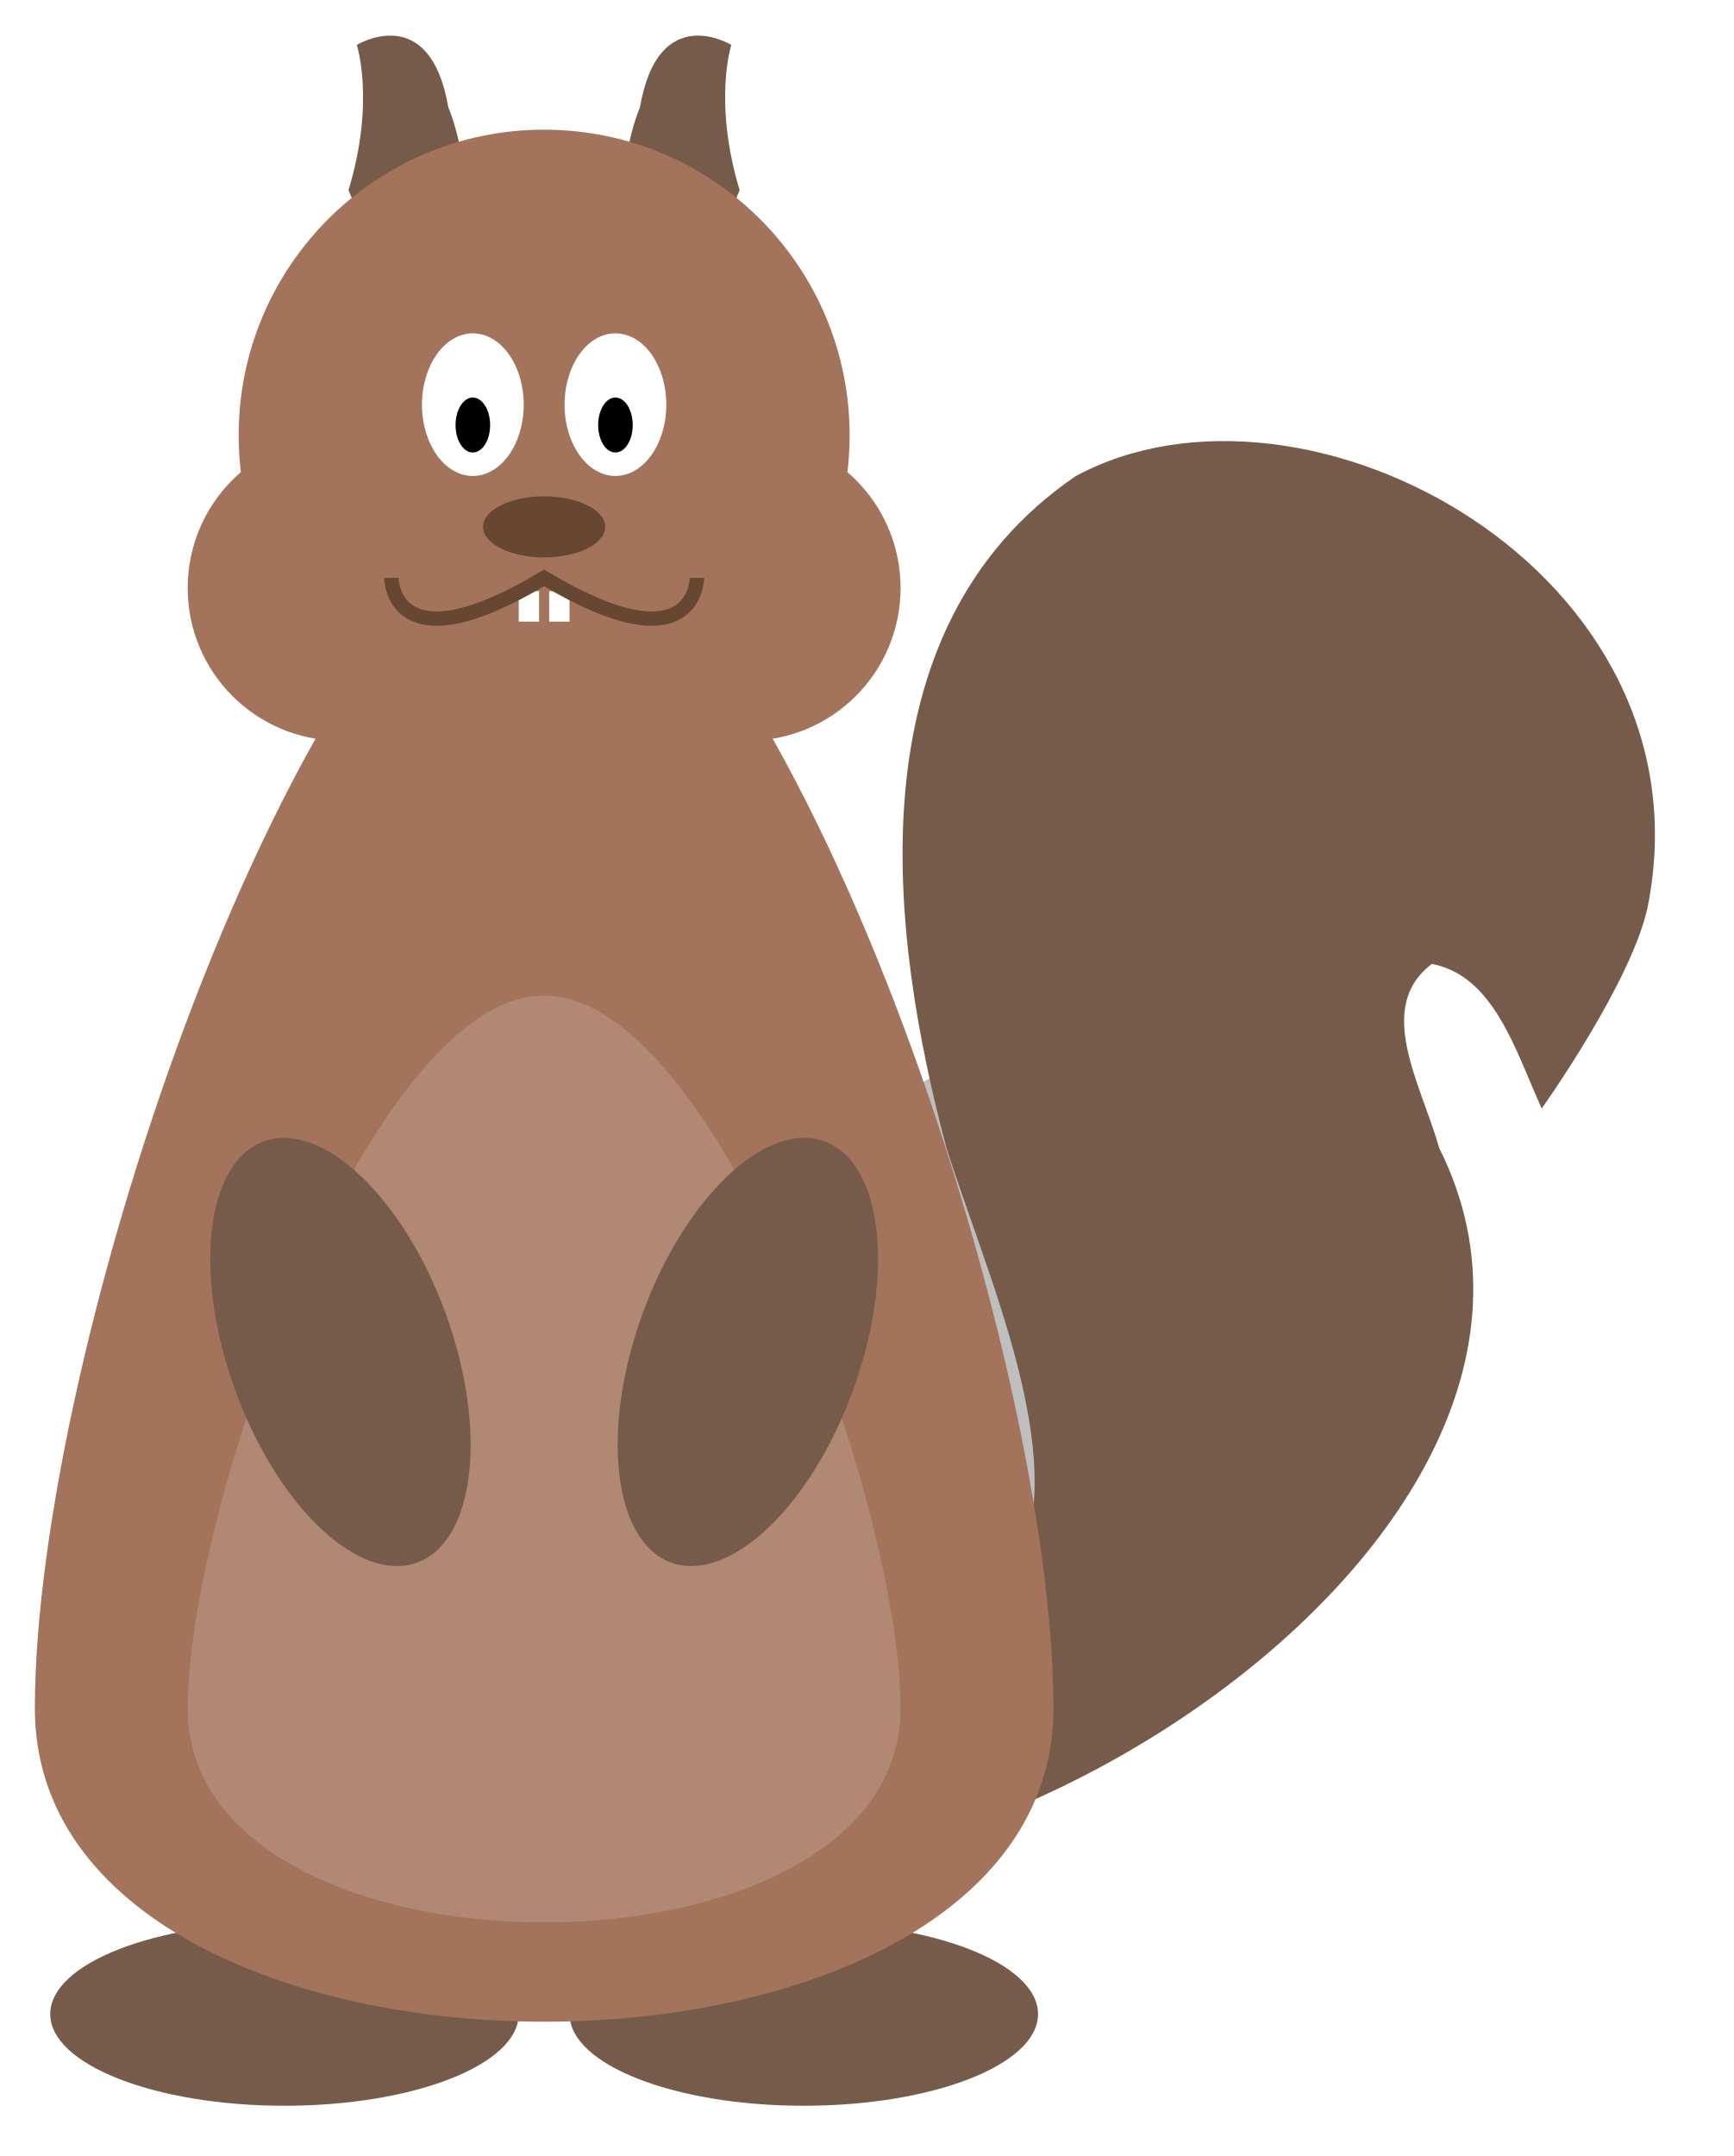
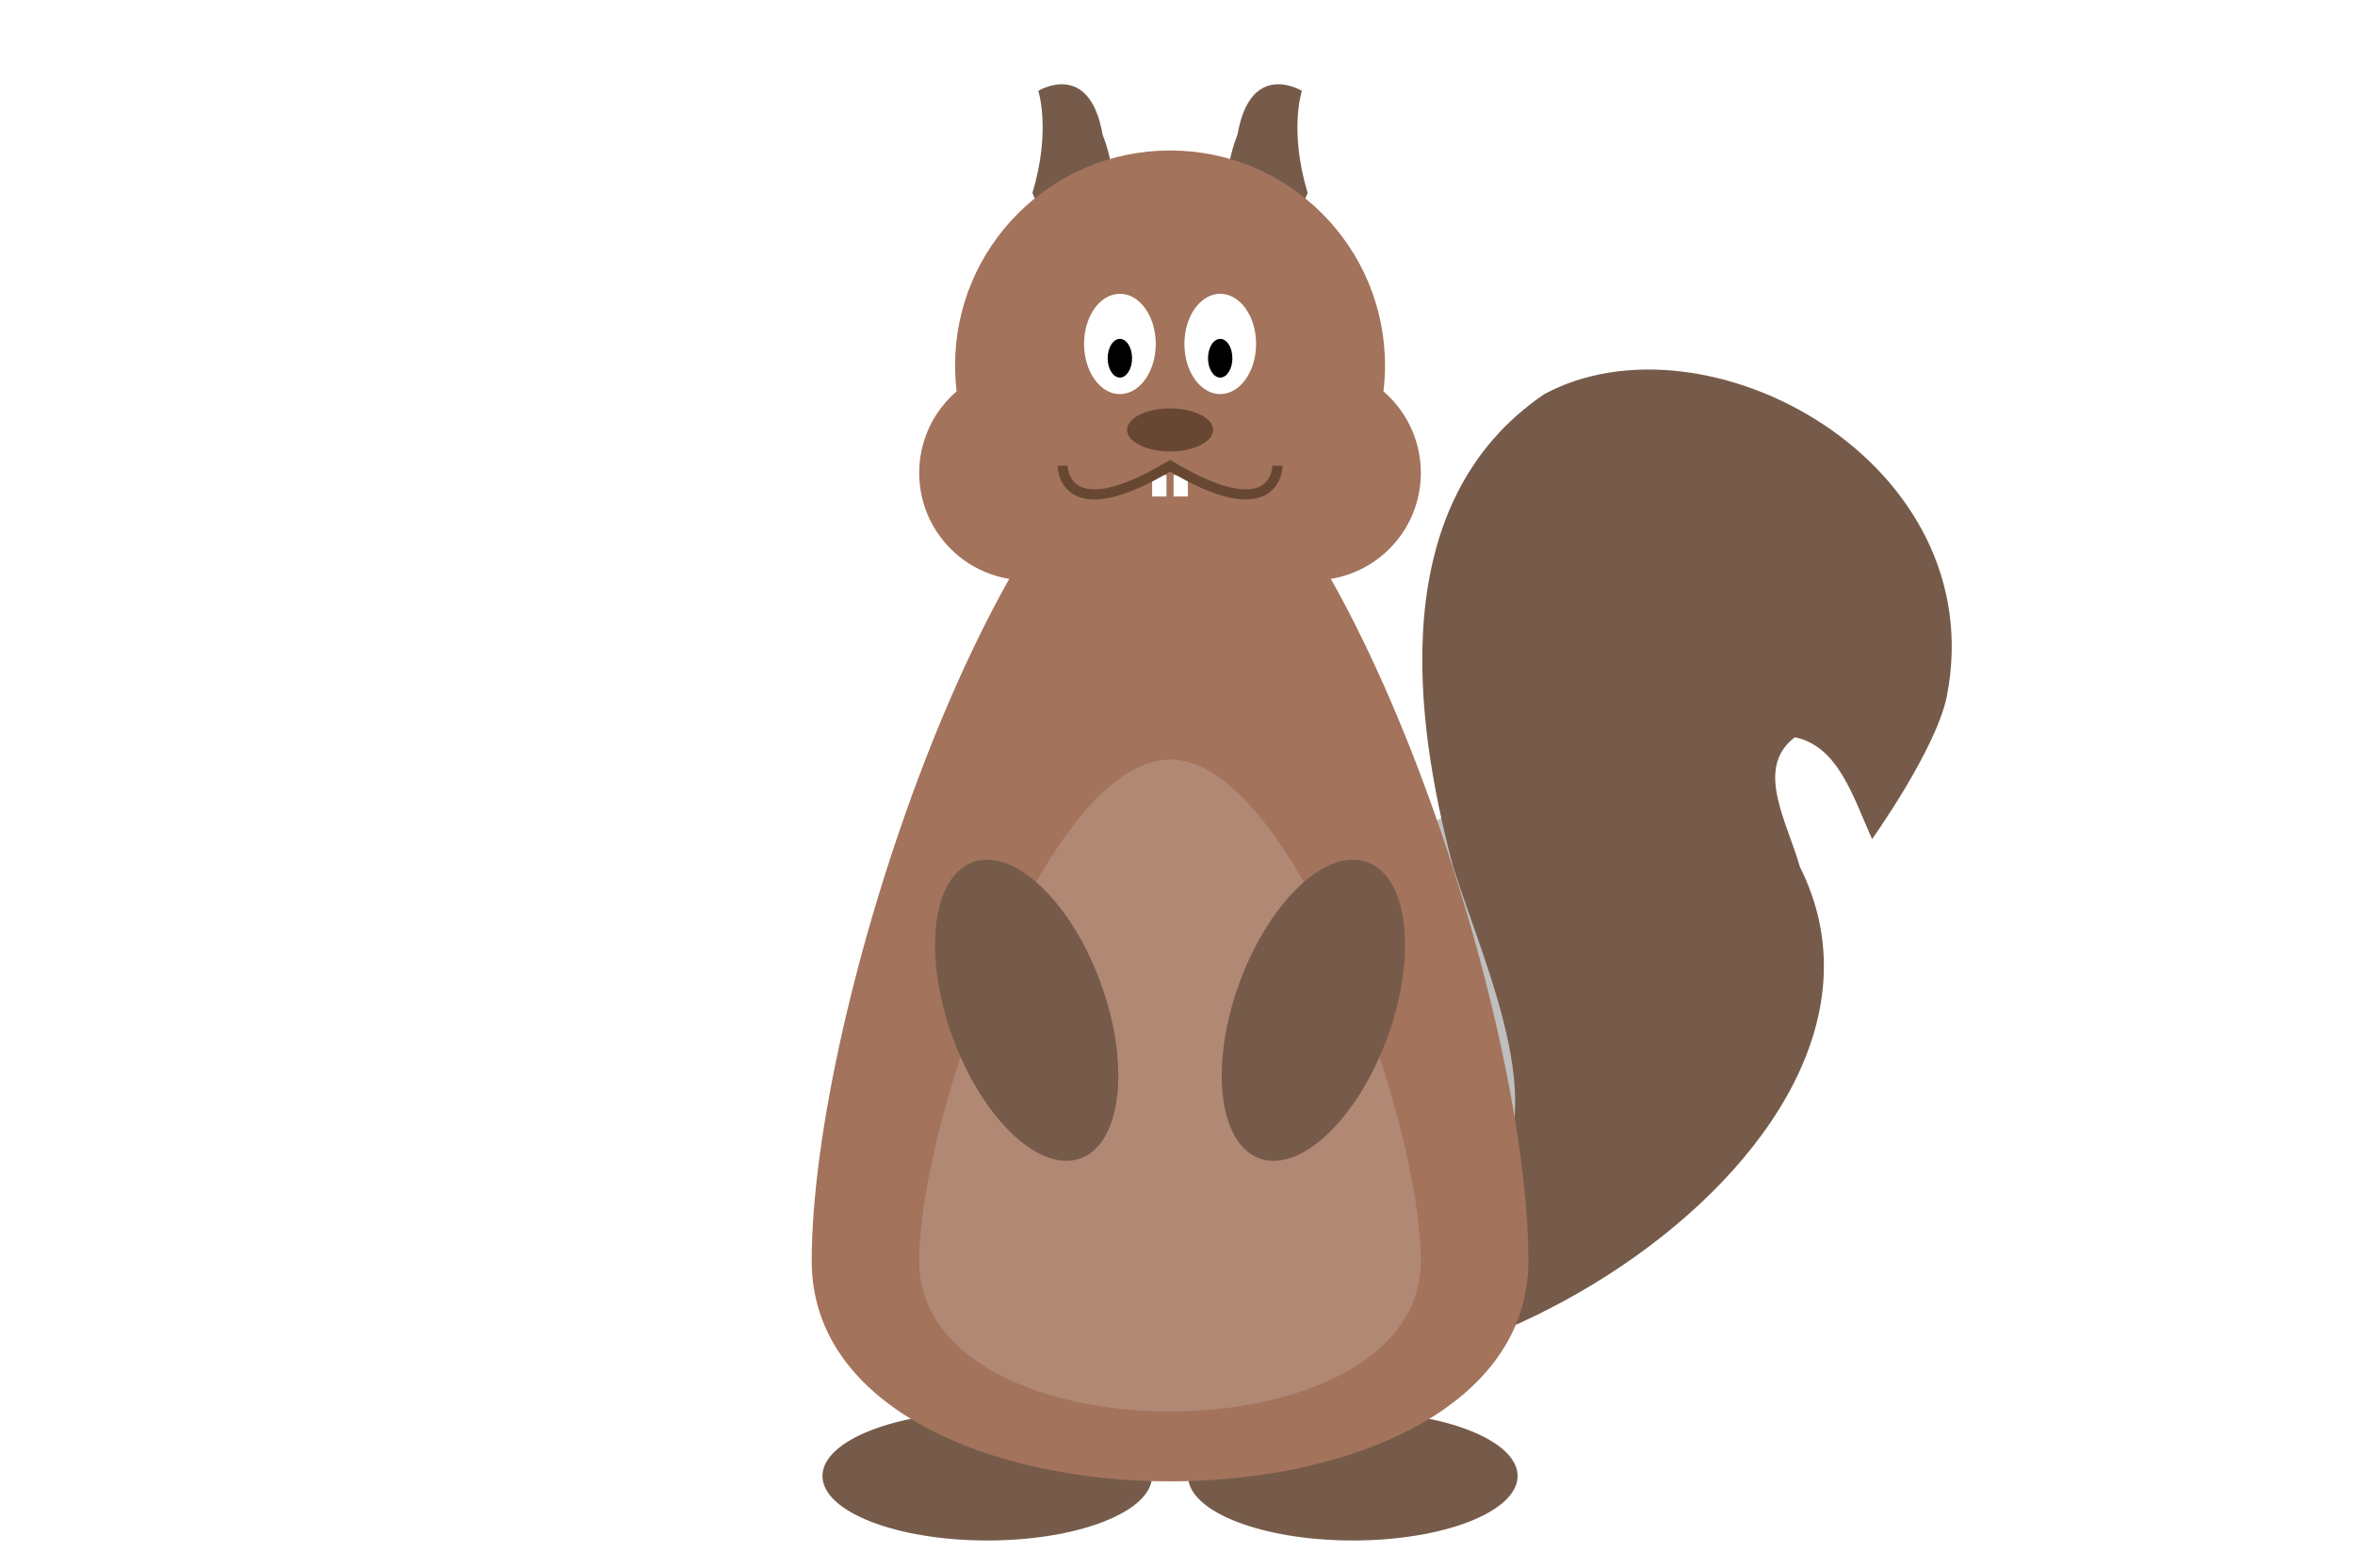
- <svg xmlns="http://www.w3.org/2000/svg" width="47.574" height="59.168" viewBox="0 0 47.574 59.168">
-   <defs>
-     <clipPath id="clip-0">
-       <path clip-rule="nonzero" d="M 0.121 13 L 29 13 L 29 56 L 0.121 56 Z M 0.121 13 " />
-     </clipPath>
-   </defs>
-   <path fill-rule="nonzero" fill="rgb(75%, 75%, 75%)" fill-opacity="1" d="M 35.902 35.703 C 35.902 31.844 32.773 28.715 28.914 28.715 C 25.051 28.715 21.926 31.844 21.926 35.703 C 21.926 39.566 25.051 42.695 28.914 42.695 C 32.773 42.695 35.902 39.566 35.902 35.703 Z M 35.902 35.703 " />
-   <path fill-rule="nonzero" fill="rgb(46.149%, 35.75%, 28.85%)" fill-opacity="1" d="M 14.238 55.273 C 14.238 53.883 11.359 52.758 7.809 52.758 C 4.258 52.758 1.379 53.883 1.379 55.273 C 1.379 56.66 4.258 57.789 7.809 57.789 C 11.359 57.789 14.238 56.66 14.238 55.273 Z M 14.238 55.273 " />
-   <path fill-rule="nonzero" fill="rgb(46.149%, 35.75%, 28.85%)" fill-opacity="1" d="M 28.492 55.273 C 28.492 53.883 25.613 52.758 22.062 52.758 C 18.512 52.758 15.633 53.883 15.633 55.273 C 15.633 56.66 18.512 57.789 22.062 57.789 C 25.613 57.789 28.492 56.66 28.492 55.273 Z M 28.492 55.273 " />
-   <path fill-rule="nonzero" fill="rgb(46.149%, 35.75%, 28.85%)" fill-opacity="1" d="M 42.316 30.422 C 42.316 30.422 44.801 26.941 45.23 24.867 C 47.035 15.68 35.816 9.66 29.52 13.07 C 23.336 17.297 24.43 25.703 25.98 31.508 C 27.289 35.641 30.141 41.555 26.918 44.402 C 25.684 45.48 21.352 48.969 15.277 50.047 C 23.41 55.465 45.188 42.848 39.504 31.508 C 38.996 29.723 37.73 27.652 39.301 26.453 C 41.004 26.777 41.594 28.82 42.316 30.422 Z M 42.316 30.422 " />
-   <g clip-path="url(#clip-0)">
-     <path fill-rule="nonzero" fill="rgb(64%, 45%, 35.999%)" fill-opacity="1" d="M 28.914 46.887 C 28.914 58.348 0.957 58.348 0.957 46.887 C 0.957 37.102 7.945 16.137 14.934 13.344 C 21.926 16.137 28.914 37.102 28.914 46.887 Z M 28.914 46.887 " />
-   </g>
-   <path fill-rule="nonzero" fill="rgb(69.398%, 53.249%, 45.599%)" fill-opacity="1" d="M 24.719 46.887 C 24.719 54.715 5.152 54.715 5.152 46.887 C 5.152 41.297 10.184 27.32 14.934 27.32 C 19.688 27.32 24.719 41.297 24.719 46.887 Z M 24.719 46.887 " />
-   <path fill-rule="nonzero" fill="rgb(46.149%, 35.75%, 28.85%)" fill-opacity="1" d="M 20.301 5.219 C 19.566 2.773 20.074 1.234 20.074 1.234 C 20.074 1.234 18.074 0 17.566 2.941 C 16.938 4.52 17.039 6.301 17.797 6.934 C 18.551 7.562 19.676 6.797 20.301 5.219 Z M 20.301 5.219 " />
-   <path fill-rule="nonzero" fill="rgb(46.149%, 35.75%, 28.85%)" fill-opacity="1" d="M 9.566 5.219 C 10.305 2.773 9.793 1.234 9.793 1.234 C 9.793 1.234 11.797 0 12.305 2.941 C 12.934 4.52 12.832 6.301 12.074 6.934 C 11.32 7.562 10.195 6.797 9.566 5.219 Z M 9.566 5.219 " />
-   <path fill-rule="nonzero" fill="rgb(64%, 45%, 35.999%)" fill-opacity="1" d="M 23.32 11.945 C 23.32 7.312 19.566 3.559 14.934 3.559 C 10.305 3.559 6.551 7.312 6.551 11.945 C 6.551 16.574 10.305 20.332 14.934 20.332 C 19.566 20.332 23.32 16.574 23.32 11.945 Z M 24.719 16.137 C 24.719 13.82 22.844 11.945 20.527 11.945 C 18.211 11.945 16.332 13.82 16.332 16.137 C 16.332 18.453 18.211 20.328 20.527 20.328 C 22.844 20.328 24.719 18.453 24.719 16.137 Z M 13.539 16.137 C 13.539 13.82 11.66 11.945 9.344 11.945 C 7.027 11.945 5.152 13.82 5.152 16.137 C 5.152 18.453 7.027 20.328 9.344 20.328 C 11.66 20.328 13.539 18.453 13.539 16.137 Z M 13.539 16.137 " />
-   <path fill-rule="nonzero" fill="rgb(40.381%, 27.898%, 19.62%)" fill-opacity="1" d="M 16.613 14.461 C 16.613 13.996 15.863 13.621 14.934 13.621 C 14.008 13.621 13.258 13.996 13.258 14.461 C 13.258 14.922 14.008 15.297 14.934 15.297 C 15.863 15.297 16.613 14.922 16.613 14.461 Z M 16.613 14.461 " />
-   <path fill-rule="nonzero" fill="rgb(100%, 100%, 100%)" fill-opacity="1" d="M 18.289 11.105 C 18.289 10.023 17.664 9.148 16.891 9.148 C 16.121 9.148 15.496 10.023 15.496 11.105 C 15.496 12.188 16.121 13.062 16.891 13.062 C 17.664 13.062 18.289 12.188 18.289 11.105 Z M 18.289 11.105 " />
-   <path fill-rule="nonzero" fill="rgb(100%, 100%, 100%)" fill-opacity="1" d="M 14.375 11.105 C 14.375 10.023 13.75 9.148 12.977 9.148 C 12.207 9.148 11.582 10.023 11.582 11.105 C 11.582 12.188 12.207 13.062 12.977 13.062 C 13.75 13.062 14.375 12.188 14.375 11.105 Z M 14.375 11.105 " />
-   <path fill-rule="nonzero" fill="rgb(0%, 0%, 0%)" fill-opacity="1" d="M 17.367 11.664 C 17.367 11.25 17.156 10.91 16.891 10.91 C 16.629 10.91 16.418 11.25 16.418 11.664 C 16.418 12.082 16.629 12.418 16.891 12.418 C 17.156 12.418 17.367 12.082 17.367 11.664 Z M 17.367 11.664 " />
-   <path fill-rule="nonzero" fill="rgb(0%, 0%, 0%)" fill-opacity="1" d="M 13.453 11.664 C 13.453 11.25 13.242 10.91 12.977 10.91 C 12.715 10.91 12.504 11.25 12.504 11.664 C 12.504 12.082 12.715 12.418 12.977 12.418 C 13.242 12.418 13.453 12.082 13.453 11.664 Z M 13.453 11.664 " />
-   <path fill-rule="nonzero" fill="rgb(100%, 100%, 100%)" fill-opacity="1" d="M 14.238 17.059 L 14.238 16.223 L 14.797 16.223 L 14.797 17.059 Z M 14.238 17.059 " />
-   <path fill-rule="nonzero" fill="rgb(100%, 100%, 100%)" fill-opacity="1" d="M 15.633 17.059 L 15.633 16.223 L 15.074 16.223 L 15.074 17.059 Z M 15.633 17.059 " />
-   <path fill="none" stroke-width="0.399" stroke-linecap="butt" stroke-linejoin="miter" stroke="rgb(40.381%, 27.898%, 19.62%)" stroke-opacity="1" stroke-miterlimit="10" d="M -4.252 45.637 C -4.252 45.637 -4.252 43.086 -0.002 45.637 C 4.252 43.086 4.252 45.637 4.252 45.637 " transform="matrix(0.986133, 0, 0, -0.986133, 14.93547, 60.86316)" />
-   <path fill-rule="nonzero" fill="rgb(46.149%, 35.75%, 28.85%)" fill-opacity="1" d="M 22.629 31.324 C 21.035 30.742 18.797 32.859 17.637 36.051 C 16.477 39.242 16.828 42.301 18.422 42.883 C 20.02 43.461 22.254 41.348 23.414 38.152 C 24.578 34.961 24.227 31.902 22.629 31.324 Z M 22.629 31.324 " />
-   <path fill-rule="nonzero" fill="rgb(46.149%, 35.75%, 28.85%)" fill-opacity="1" d="M 11.449 42.883 C 13.043 42.301 13.395 39.242 12.234 36.051 C 11.074 32.859 8.836 30.742 7.242 31.324 C 5.645 31.902 5.293 34.961 6.457 38.152 C 7.617 41.348 9.852 43.461 11.449 42.883 Z M 11.449 42.883 " />
+ <svg xmlns="http://www.w3.org/2000/svg" width="92.41" height="61.512" viewBox="0 0 92.41 61.512">
+   <path fill-rule="nonzero" fill="rgb(75%, 75%, 75%)" fill-opacity="1" d="M 67.004 38.246 C 67.004 34.363 63.855 31.215 59.973 31.215 C 56.09 31.215 52.941 34.363 52.941 38.246 C 52.941 42.129 56.09 45.277 59.973 45.277 C 63.855 45.277 67.004 42.129 67.004 38.246 Z M 67.004 38.246 " />
+   <path fill-rule="nonzero" fill="rgb(46.149%, 35.75%, 28.85%)" fill-opacity="1" d="M 45.207 57.934 C 45.207 56.535 42.312 55.402 38.742 55.402 C 35.168 55.402 32.273 56.535 32.273 57.934 C 32.273 59.332 35.168 60.465 38.742 60.465 C 42.312 60.465 45.207 59.332 45.207 57.934 Z M 45.207 57.934 " />
+   <path fill-rule="nonzero" fill="rgb(46.149%, 35.75%, 28.85%)" fill-opacity="1" d="M 59.551 57.934 C 59.551 56.535 56.656 55.402 53.086 55.402 C 49.512 55.402 46.617 56.535 46.617 57.934 C 46.617 59.332 49.512 60.465 53.086 60.465 C 56.656 60.465 59.551 59.332 59.551 57.934 Z M 59.551 57.934 " />
+   <path fill-rule="nonzero" fill="rgb(46.149%, 35.75%, 28.85%)" fill-opacity="1" d="M 73.461 32.934 C 73.461 32.934 75.961 29.43 76.391 27.344 C 78.207 18.102 66.922 12.043 60.586 15.477 C 54.363 19.727 55.465 28.184 57.023 34.027 C 58.34 38.184 61.207 44.133 57.969 46.996 C 56.727 48.082 52.367 51.594 46.258 52.676 C 54.441 58.129 76.348 45.434 70.629 34.027 C 70.117 32.23 68.844 30.145 70.426 28.941 C 72.137 29.27 72.73 31.32 73.461 32.934 Z M 73.461 32.934 " />
+   <path fill-rule="nonzero" fill="rgb(64%, 45%, 35.999%)" fill-opacity="1" d="M 59.973 49.496 C 59.973 61.027 31.852 61.027 31.852 49.496 C 31.852 39.652 38.883 18.562 45.914 15.75 C 52.941 18.562 59.973 39.652 59.973 49.496 Z M 59.973 49.496 " />
+   <path fill-rule="nonzero" fill="rgb(69.398%, 53.249%, 45.599%)" fill-opacity="1" d="M 55.754 49.496 C 55.754 57.371 36.07 57.371 36.07 49.496 C 36.07 43.871 41.133 29.809 45.914 29.809 C 50.691 29.809 55.754 43.871 55.754 49.496 Z M 55.754 49.496 " />
+   <path fill-rule="nonzero" fill="rgb(46.149%, 35.75%, 28.85%)" fill-opacity="1" d="M 51.312 7.574 C 50.57 5.117 51.086 3.566 51.086 3.566 C 51.086 3.566 49.07 2.324 48.559 5.285 C 47.926 6.871 48.031 8.664 48.789 9.301 C 49.547 9.934 50.684 9.16 51.312 7.574 Z M 51.312 7.574 " />
+   <path fill-rule="nonzero" fill="rgb(46.149%, 35.75%, 28.85%)" fill-opacity="1" d="M 40.512 7.574 C 41.254 5.117 40.742 3.566 40.742 3.566 C 40.742 3.566 42.754 2.324 43.266 5.285 C 43.898 6.871 43.793 8.664 43.035 9.301 C 42.277 9.934 41.141 9.16 40.512 7.574 Z M 40.512 7.574 " />
+   <path fill-rule="nonzero" fill="rgb(64%, 45%, 35.999%)" fill-opacity="1" d="M 54.348 14.344 C 54.348 9.684 50.57 5.906 45.914 5.906 C 41.254 5.906 37.477 9.684 37.477 14.344 C 37.477 19.004 41.254 22.781 45.914 22.781 C 50.57 22.781 54.348 19.004 54.348 14.344 Z M 55.754 18.562 C 55.754 16.23 53.867 14.344 51.535 14.344 C 49.207 14.344 47.32 16.23 47.32 18.562 C 47.32 20.891 49.207 22.777 51.535 22.777 C 53.867 22.777 55.754 20.891 55.754 18.562 Z M 44.508 18.562 C 44.508 16.23 42.617 14.344 40.289 14.344 C 37.957 14.344 36.07 16.23 36.07 18.562 C 36.07 20.891 37.957 22.777 40.289 22.777 C 42.617 22.777 44.508 20.891 44.508 18.562 Z M 44.508 18.562 " />
+   <path fill-rule="nonzero" fill="rgb(40.381%, 27.898%, 19.62%)" fill-opacity="1" d="M 47.602 16.875 C 47.602 16.406 46.844 16.031 45.914 16.031 C 44.98 16.031 44.227 16.406 44.227 16.875 C 44.227 17.34 44.98 17.719 45.914 17.719 C 46.844 17.719 47.602 17.34 47.602 16.875 Z M 47.602 16.875 " />
+   <path fill-rule="nonzero" fill="rgb(100%, 100%, 100%)" fill-opacity="1" d="M 49.289 13.5 C 49.289 12.41 48.656 11.531 47.883 11.531 C 47.105 11.531 46.477 12.41 46.477 13.5 C 46.477 14.586 47.105 15.469 47.883 15.469 C 48.656 15.469 49.289 14.586 49.289 13.5 Z M 49.289 13.5 " />
+   <path fill-rule="nonzero" fill="rgb(100%, 100%, 100%)" fill-opacity="1" d="M 45.352 13.5 C 45.352 12.41 44.719 11.531 43.945 11.531 C 43.168 11.531 42.539 12.41 42.539 13.5 C 42.539 14.586 43.168 15.469 43.945 15.469 C 44.719 15.469 45.352 14.586 45.352 13.5 Z M 45.352 13.5 " />
+   <path fill-rule="nonzero" fill="rgb(0%, 0%, 0%)" fill-opacity="1" d="M 48.359 14.062 C 48.359 13.641 48.145 13.301 47.883 13.301 C 47.617 13.301 47.402 13.641 47.402 14.062 C 47.402 14.48 47.617 14.82 47.883 14.82 C 48.145 14.82 48.359 14.48 48.359 14.062 Z M 48.359 14.062 " />
+   <path fill-rule="nonzero" fill="rgb(0%, 0%, 0%)" fill-opacity="1" d="M 44.422 14.062 C 44.422 13.641 44.207 13.301 43.945 13.301 C 43.68 13.301 43.465 13.641 43.465 14.062 C 43.465 14.48 43.68 14.82 43.945 14.82 C 44.207 14.82 44.422 14.48 44.422 14.062 Z M 44.422 14.062 " />
+   <path fill-rule="nonzero" fill="rgb(100%, 100%, 100%)" fill-opacity="1" d="M 45.211 19.488 L 45.211 18.645 L 45.773 18.645 L 45.773 19.488 Z M 45.211 19.488 " />
+   <path fill-rule="nonzero" fill="rgb(100%, 100%, 100%)" fill-opacity="1" d="M 46.613 19.488 L 46.613 18.645 L 46.051 18.645 L 46.051 19.488 Z M 46.613 19.488 " />
+   <path fill="none" stroke-width="0.399" stroke-linecap="butt" stroke-linejoin="miter" stroke="rgb(40.381%, 27.898%, 19.62%)" stroke-opacity="1" stroke-miterlimit="10" d="M -4.25 45.637 C -4.25 45.637 -4.25 43.085 0.002 45.637 C 4.25 43.085 4.25 45.637 4.25 45.637 " transform="matrix(0.992129, 0, 0, -0.992129, 45.91232, 63.55876)" />
+   <path fill-rule="nonzero" fill="rgb(46.149%, 35.75%, 28.85%)" fill-opacity="1" d="M 53.652 33.84 C 52.047 33.254 49.797 35.383 48.629 38.594 C 47.461 41.805 47.816 44.883 49.422 45.469 C 51.027 46.051 53.273 43.922 54.445 40.711 C 55.613 37.5 55.258 34.422 53.652 33.84 Z M 53.652 33.84 " />
+   <path fill-rule="nonzero" fill="rgb(46.149%, 35.75%, 28.85%)" fill-opacity="1" d="M 42.402 45.469 C 44.008 44.883 44.363 41.805 43.195 38.594 C 42.027 35.383 39.777 33.254 38.172 33.84 C 36.566 34.422 36.211 37.5 37.379 40.711 C 38.551 43.922 40.797 46.051 42.402 45.469 Z M 42.402 45.469 " />
</svg>
